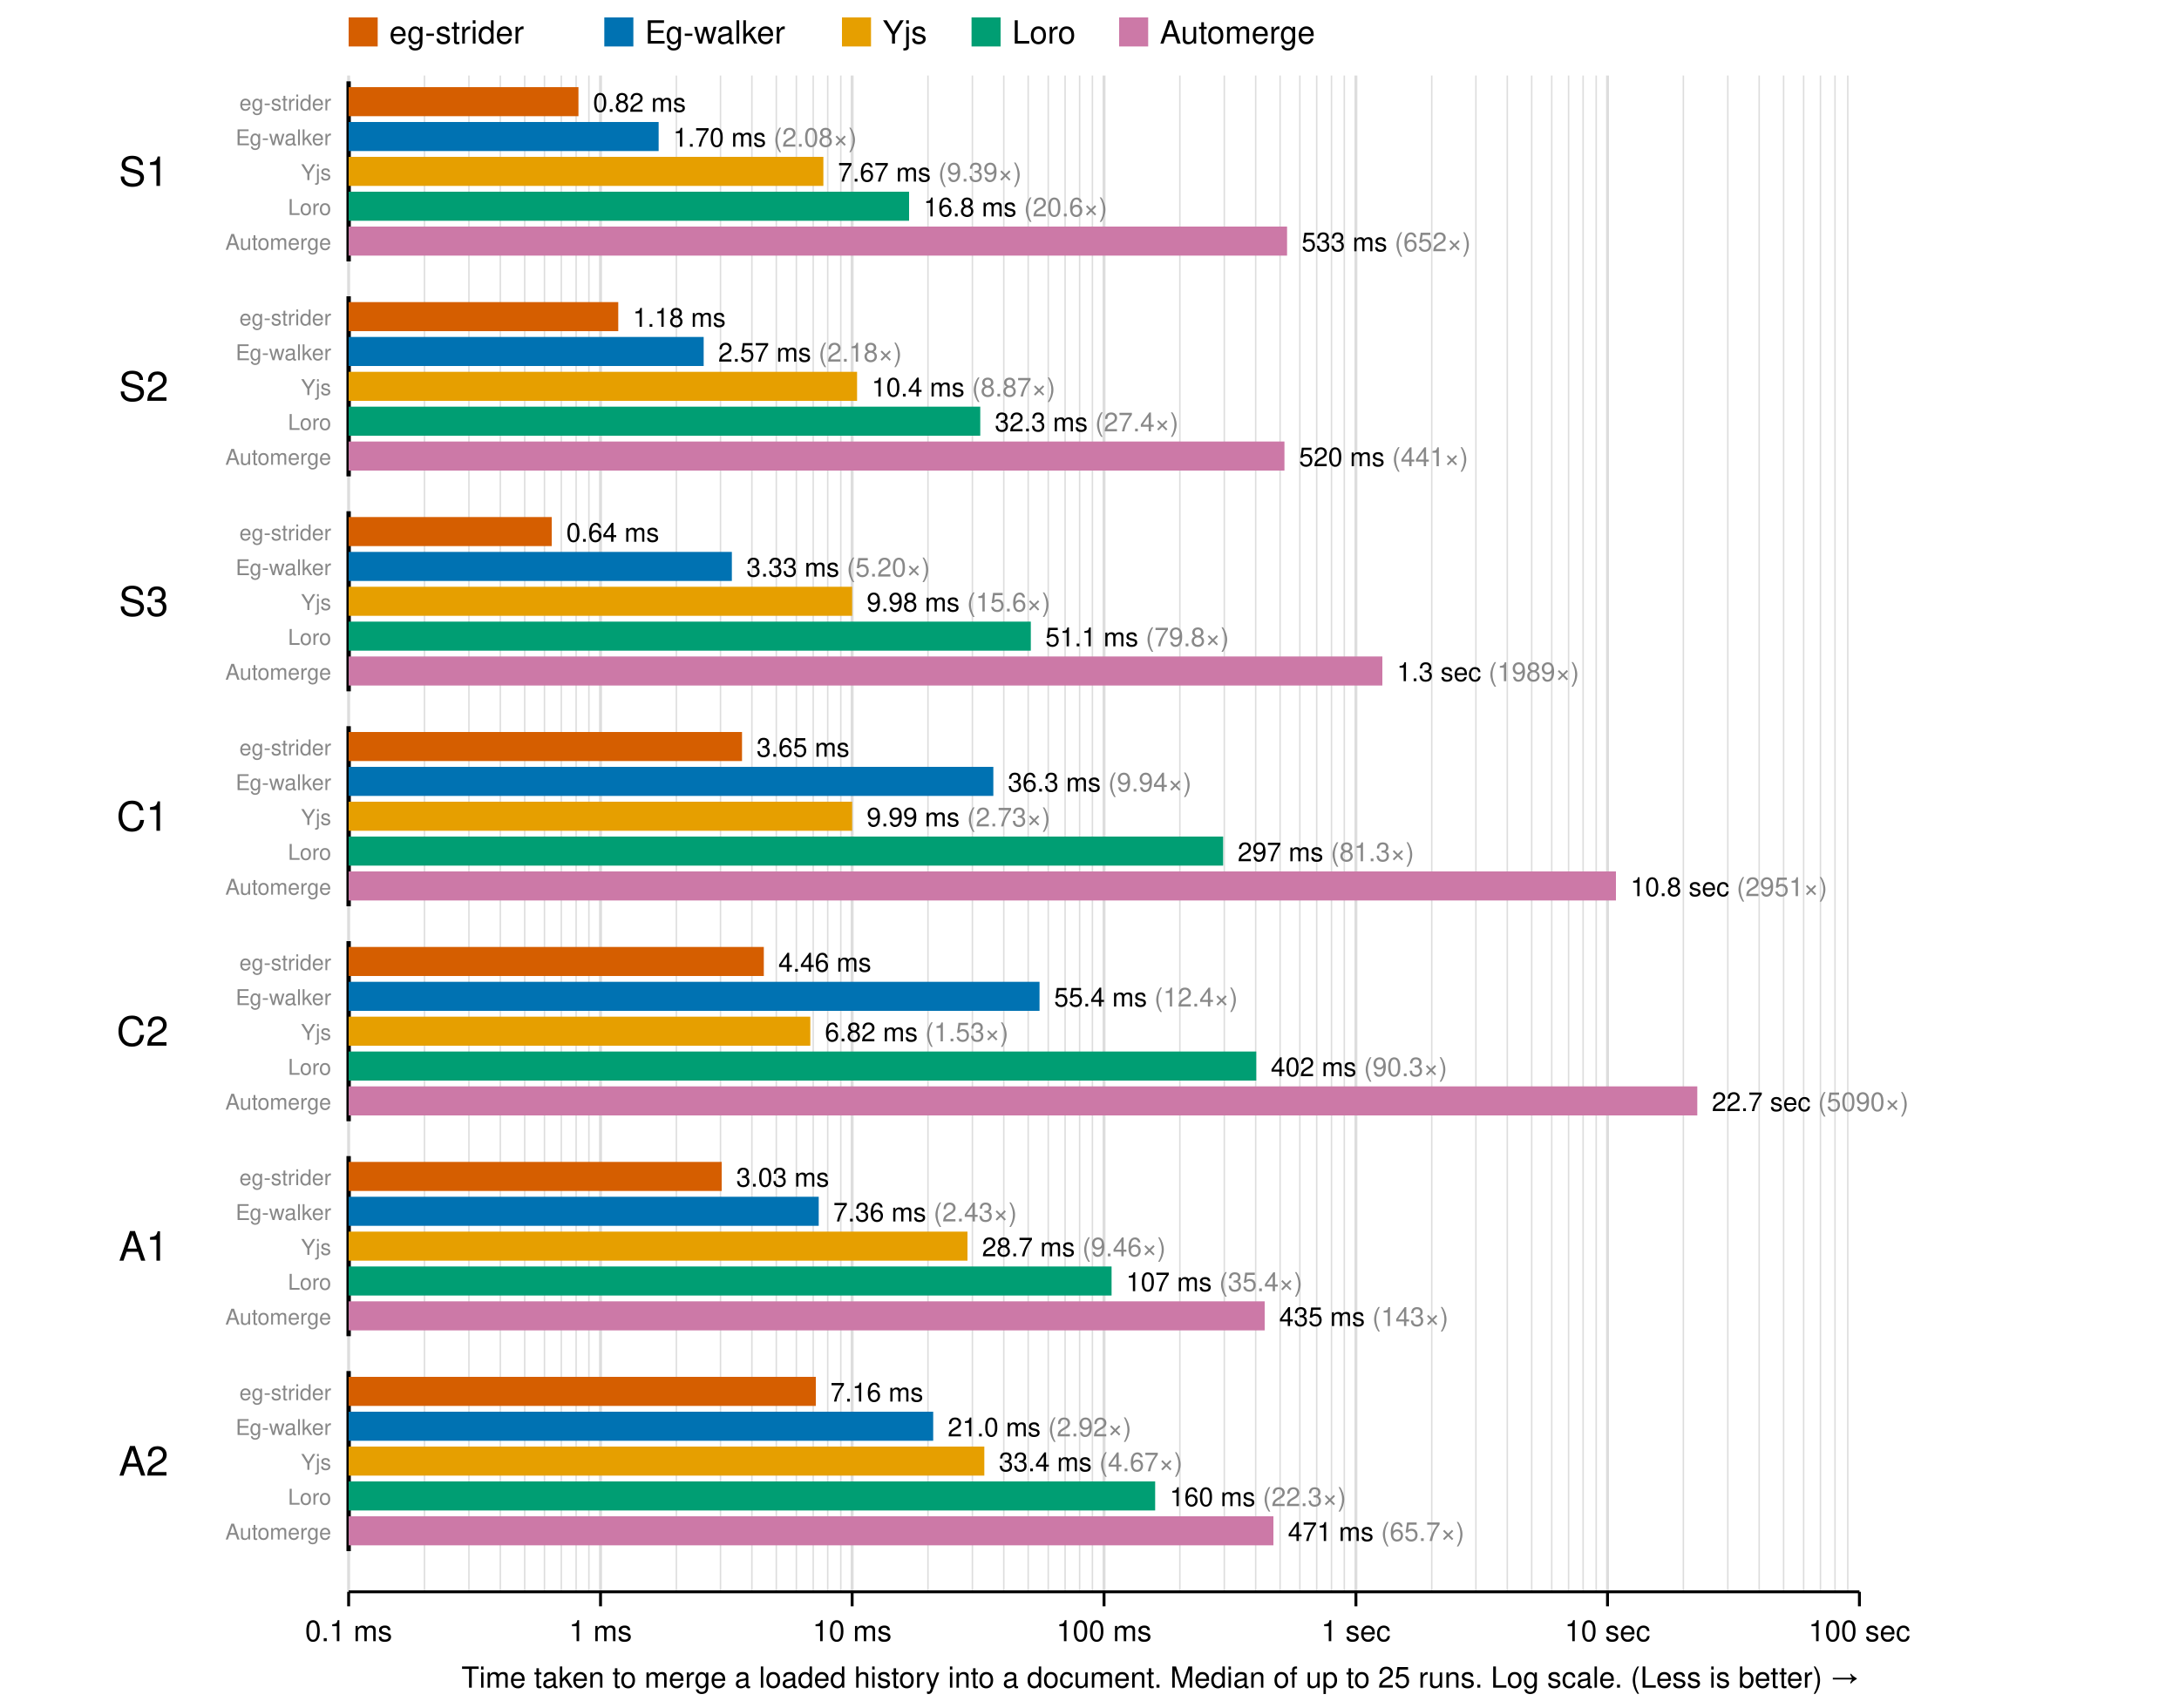
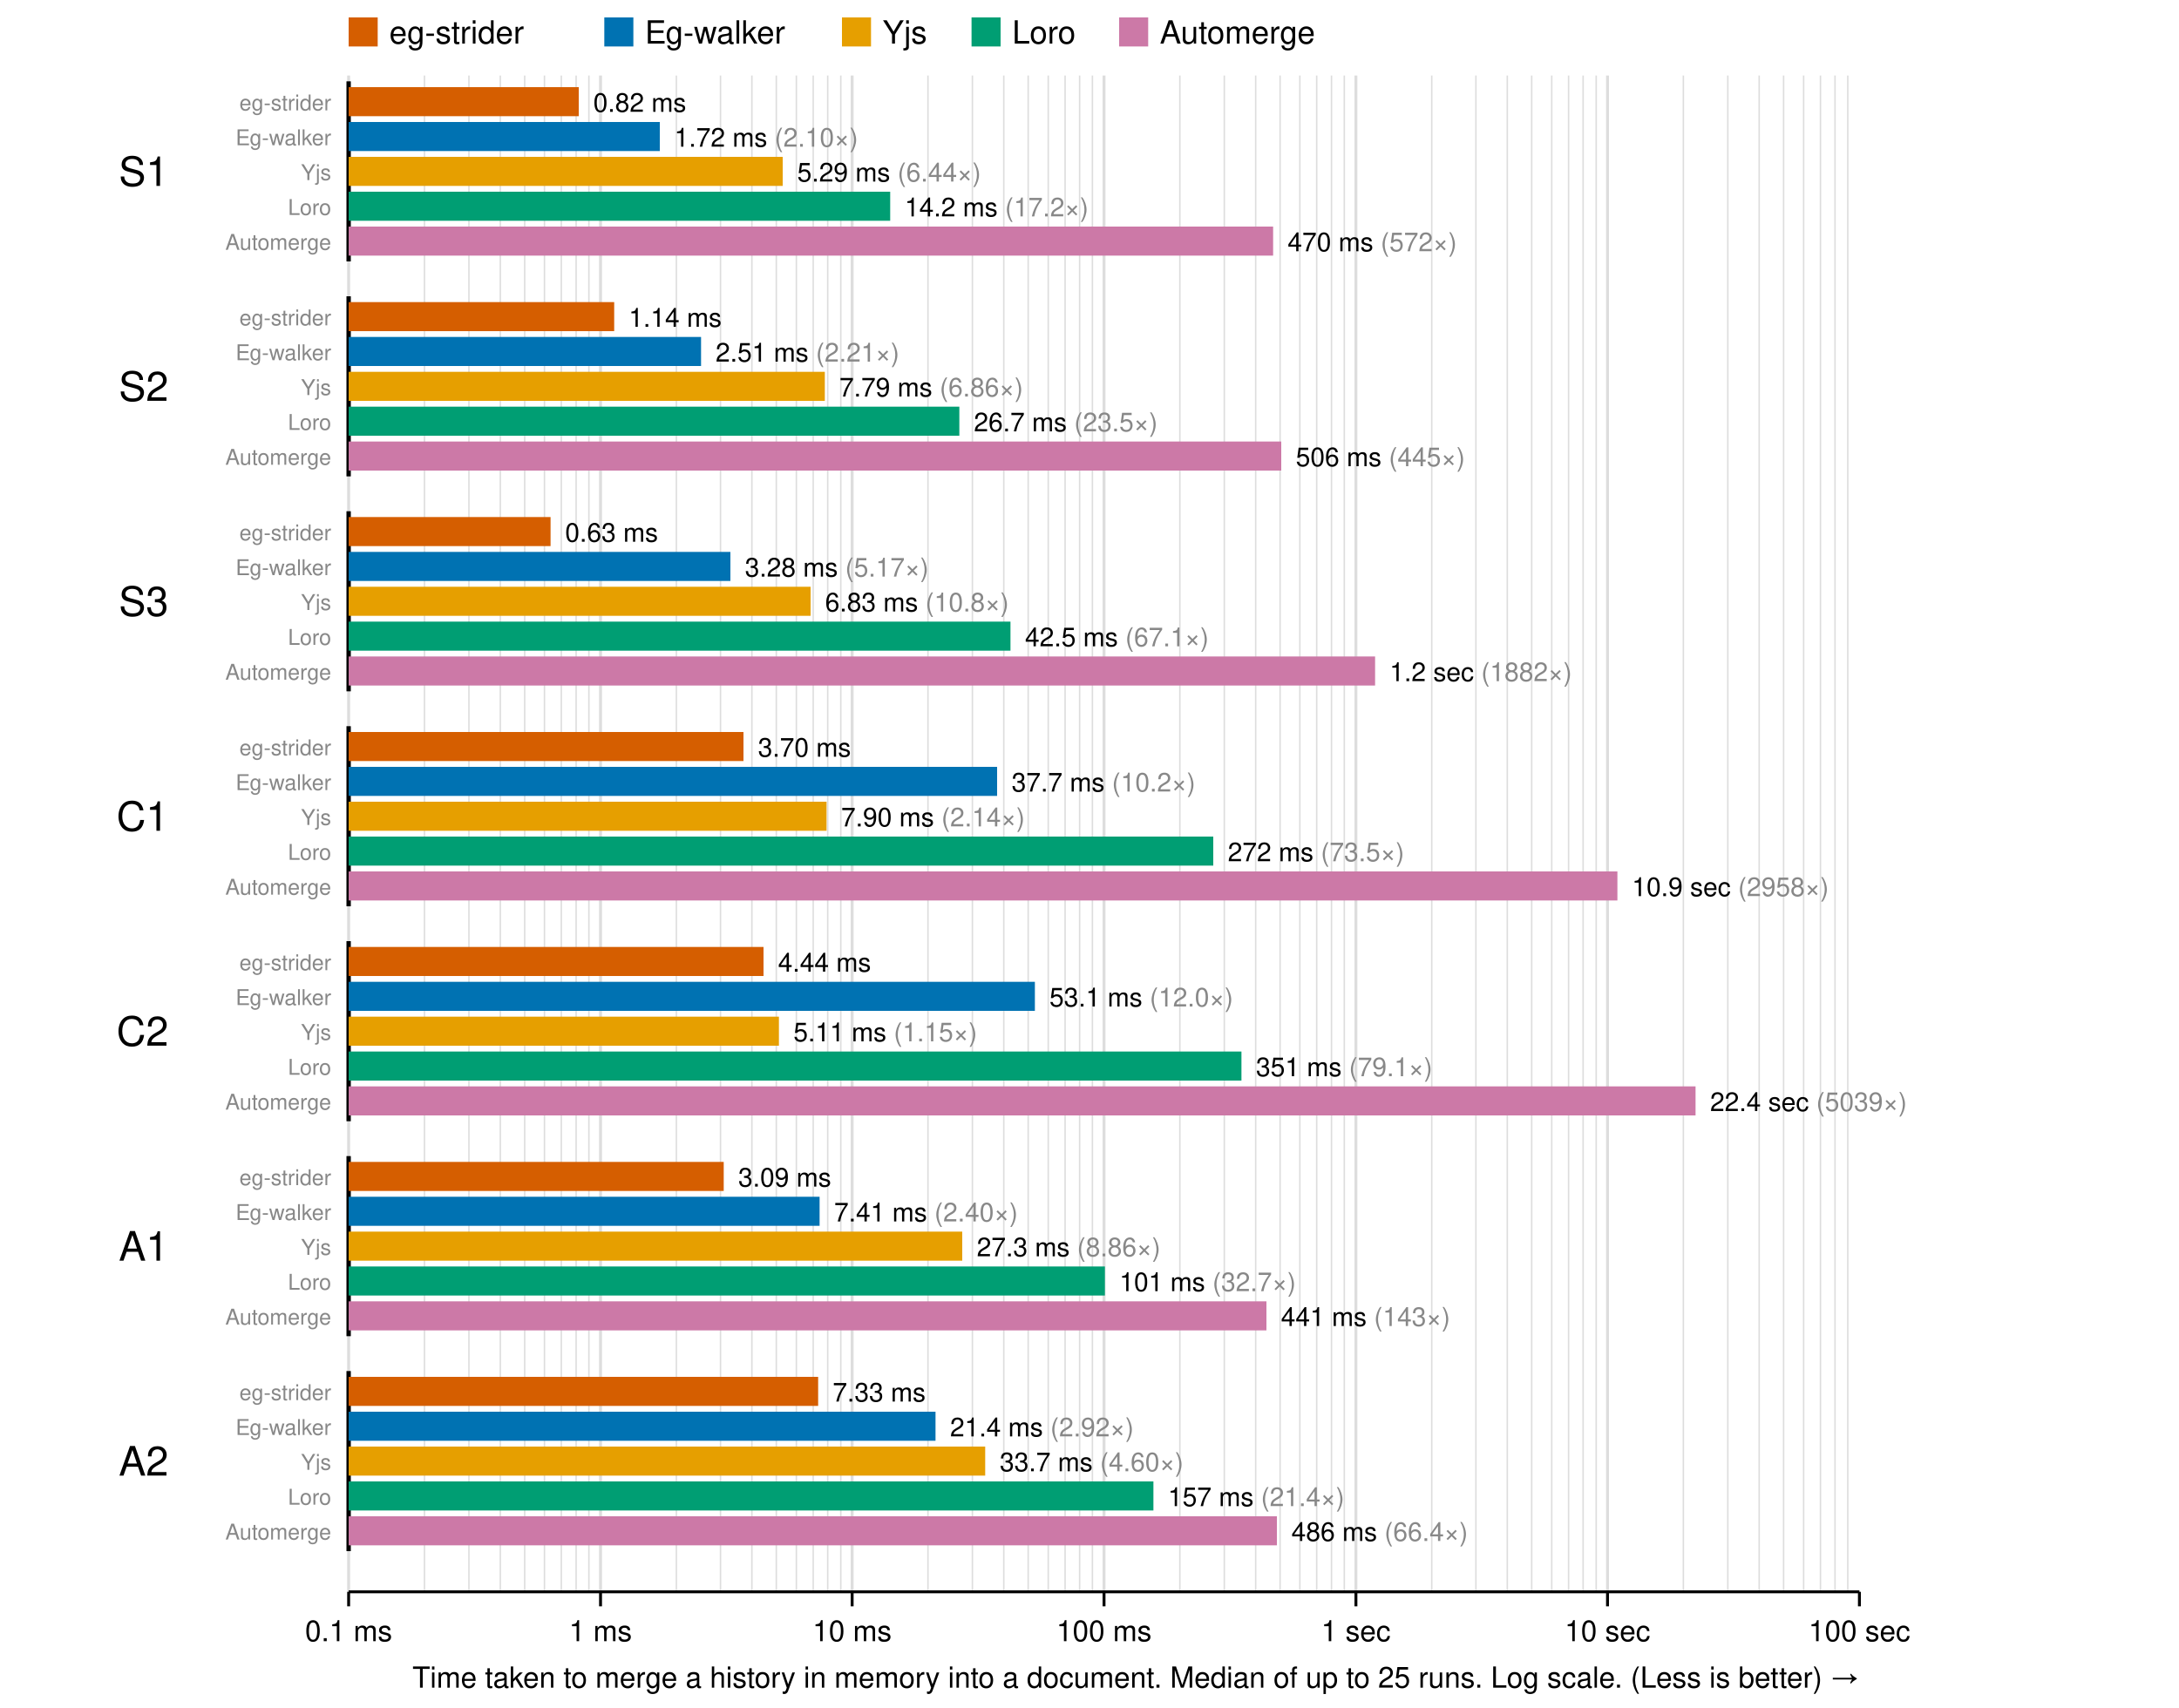
<svg xmlns="http://www.w3.org/2000/svg" viewBox="0 0 750 588" font-family="Helvetica, Arial, sans-serif">
  <rect width="750" height="588" fill="white" />
  <rect x="120" y="6" width="10" height="10" fill="#d55e00" />
  <text x="134" y="15" font-size="11">eg-strider</text>
  <rect x="208.0" y="6" width="10" height="10" fill="#0072b2" />
  <text x="222.0" y="15" font-size="11">Eg-walker</text>
  <rect x="289.8" y="6" width="10" height="10" fill="#e69f00" />
  <text x="303.8" y="15" font-size="11">Yjs</text>
  <rect x="334.4" y="6" width="10" height="10" fill="#009e73" />
  <text x="348.4" y="15" font-size="11">Loro</text>
  <rect x="385.2" y="6" width="10" height="10" fill="#cc79a7" />
  <text x="399.2" y="15" font-size="11">Automerge</text>
  <line x1="120.0" y1="26" x2="120.0" y2="548" stroke="#ddd" stroke-width="1" />
  <line x1="146.1" y1="26" x2="146.1" y2="548" stroke="#ddd" stroke-width="0.5" />
  <line x1="161.4" y1="26" x2="161.4" y2="548" stroke="#ddd" stroke-width="0.5" />
  <line x1="172.2" y1="26" x2="172.2" y2="548" stroke="#ddd" stroke-width="0.5" />
  <line x1="180.6" y1="26" x2="180.6" y2="548" stroke="#ddd" stroke-width="0.5" />
  <line x1="187.4" y1="26" x2="187.4" y2="548" stroke="#ddd" stroke-width="0.5" />
  <line x1="193.2" y1="26" x2="193.2" y2="548" stroke="#ddd" stroke-width="0.5" />
  <line x1="198.3" y1="26" x2="198.3" y2="548" stroke="#ddd" stroke-width="0.5" />
  <line x1="202.7" y1="26" x2="202.7" y2="548" stroke="#ddd" stroke-width="0.5" />
  <line x1="206.7" y1="26" x2="206.7" y2="548" stroke="#ddd" stroke-width="1" />
  <line x1="232.8" y1="26" x2="232.8" y2="548" stroke="#ddd" stroke-width="0.5" />
  <line x1="248.0" y1="26" x2="248.0" y2="548" stroke="#ddd" stroke-width="0.5" />
  <line x1="258.8" y1="26" x2="258.8" y2="548" stroke="#ddd" stroke-width="0.5" />
  <line x1="267.2" y1="26" x2="267.2" y2="548" stroke="#ddd" stroke-width="0.5" />
  <line x1="274.1" y1="26" x2="274.1" y2="548" stroke="#ddd" stroke-width="0.5" />
  <line x1="279.9" y1="26" x2="279.9" y2="548" stroke="#ddd" stroke-width="0.5" />
  <line x1="284.9" y1="26" x2="284.9" y2="548" stroke="#ddd" stroke-width="0.5" />
  <line x1="289.4" y1="26" x2="289.4" y2="548" stroke="#ddd" stroke-width="0.5" />
  <line x1="293.3" y1="26" x2="293.3" y2="548" stroke="#ddd" stroke-width="1" />
  <line x1="319.4" y1="26" x2="319.4" y2="548" stroke="#ddd" stroke-width="0.5" />
  <line x1="334.7" y1="26" x2="334.7" y2="548" stroke="#ddd" stroke-width="0.5" />
  <line x1="345.5" y1="26" x2="345.5" y2="548" stroke="#ddd" stroke-width="0.5" />
  <line x1="353.9" y1="26" x2="353.9" y2="548" stroke="#ddd" stroke-width="0.5" />
  <line x1="360.8" y1="26" x2="360.8" y2="548" stroke="#ddd" stroke-width="0.5" />
  <line x1="366.6" y1="26" x2="366.6" y2="548" stroke="#ddd" stroke-width="0.5" />
  <line x1="371.6" y1="26" x2="371.6" y2="548" stroke="#ddd" stroke-width="0.5" />
  <line x1="376.0" y1="26" x2="376.0" y2="548" stroke="#ddd" stroke-width="0.5" />
  <line x1="380.0" y1="26" x2="380.0" y2="548" stroke="#ddd" stroke-width="1" />
  <line x1="406.1" y1="26" x2="406.1" y2="548" stroke="#ddd" stroke-width="0.5" />
  <line x1="421.4" y1="26" x2="421.4" y2="548" stroke="#ddd" stroke-width="0.5" />
  <line x1="432.2" y1="26" x2="432.2" y2="548" stroke="#ddd" stroke-width="0.5" />
  <line x1="440.6" y1="26" x2="440.6" y2="548" stroke="#ddd" stroke-width="0.5" />
  <line x1="447.4" y1="26" x2="447.4" y2="548" stroke="#ddd" stroke-width="0.5" />
  <line x1="453.2" y1="26" x2="453.2" y2="548" stroke="#ddd" stroke-width="0.5" />
  <line x1="458.3" y1="26" x2="458.3" y2="548" stroke="#ddd" stroke-width="0.5" />
  <line x1="462.7" y1="26" x2="462.7" y2="548" stroke="#ddd" stroke-width="0.5" />
  <line x1="466.7" y1="26" x2="466.7" y2="548" stroke="#ddd" stroke-width="1" />
  <line x1="492.8" y1="26" x2="492.8" y2="548" stroke="#ddd" stroke-width="0.5" />
  <line x1="508.0" y1="26" x2="508.0" y2="548" stroke="#ddd" stroke-width="0.5" />
  <line x1="518.8" y1="26" x2="518.8" y2="548" stroke="#ddd" stroke-width="0.5" />
  <line x1="527.2" y1="26" x2="527.2" y2="548" stroke="#ddd" stroke-width="0.5" />
  <line x1="534.1" y1="26" x2="534.1" y2="548" stroke="#ddd" stroke-width="0.5" />
  <line x1="539.9" y1="26" x2="539.9" y2="548" stroke="#ddd" stroke-width="0.5" />
  <line x1="544.9" y1="26" x2="544.9" y2="548" stroke="#ddd" stroke-width="0.5" />
  <line x1="549.4" y1="26" x2="549.4" y2="548" stroke="#ddd" stroke-width="0.5" />
  <line x1="553.3" y1="26" x2="553.3" y2="548" stroke="#ddd" stroke-width="1" />
  <line x1="579.4" y1="26" x2="579.4" y2="548" stroke="#ddd" stroke-width="0.5" />
  <line x1="594.7" y1="26" x2="594.7" y2="548" stroke="#ddd" stroke-width="0.5" />
  <line x1="605.5" y1="26" x2="605.5" y2="548" stroke="#ddd" stroke-width="0.5" />
  <line x1="613.9" y1="26" x2="613.9" y2="548" stroke="#ddd" stroke-width="0.5" />
  <line x1="620.8" y1="26" x2="620.8" y2="548" stroke="#ddd" stroke-width="0.5" />
  <line x1="626.6" y1="26" x2="626.6" y2="548" stroke="#ddd" stroke-width="0.5" />
  <line x1="631.6" y1="26" x2="631.6" y2="548" stroke="#ddd" stroke-width="0.5" />
  <line x1="636.0" y1="26" x2="636.0" y2="548" stroke="#ddd" stroke-width="0.5" />
  <line x1="120.0" y1="548" x2="120.0" y2="553" stroke="black" />
  <text x="120.0" y="565" font-size="10" text-anchor="middle">0.1 ms</text>
  <line x1="206.7" y1="548" x2="206.7" y2="553" stroke="black" />
  <text x="206.7" y="565" font-size="10" text-anchor="middle">1 ms</text>
  <line x1="293.3" y1="548" x2="293.3" y2="553" stroke="black" />
  <text x="293.3" y="565" font-size="10" text-anchor="middle">10 ms</text>
  <line x1="380.0" y1="548" x2="380.0" y2="553" stroke="black" />
  <text x="380.0" y="565" font-size="10" text-anchor="middle">100 ms</text>
  <line x1="466.7" y1="548" x2="466.7" y2="553" stroke="black" />
  <text x="466.7" y="565" font-size="10" text-anchor="middle">1 sec</text>
  <line x1="553.3" y1="548" x2="553.3" y2="553" stroke="black" />
  <text x="553.3" y="565" font-size="10" text-anchor="middle">10 sec</text>
  <line x1="640.0" y1="548" x2="640.0" y2="553" stroke="black" />
  <text x="640.0" y="565" font-size="10" text-anchor="middle">100 sec</text>
  <line x1="120" y1="548" x2="640" y2="548" stroke="black" />
-   <text x="640" y="581" font-size="10" text-anchor="end">Time taken to merge a loaded history into a document. Median of up to 25 runs. Log scale. (Less is better) →</text>
+   <text x="640" y="581" font-size="10" text-anchor="end">Time taken to merge a history in memory into a document. Median of up to 25 runs. Log scale. (Less is better) →</text>
  <text x="58" y="64.0" font-size="14" text-anchor="end">S1</text>
  <line x1="120" y1="28" x2="120" y2="90" stroke="black" stroke-width="1.5" />
  <text x="114" y="38" font-size="7.5" fill="#888" text-anchor="end">eg-strider</text>
-   <rect x="120" y="30" width="79.1" height="10" fill="#d55e00" />
-   <text x="204.1" y="38.5" font-size="9">0.82 ms</text>
+   <rect x="120" y="30" width="79.2" height="10" fill="#d55e00" />
+   <text x="204.2" y="38.5" font-size="9">0.82 ms</text>
  <text x="114" y="50" font-size="7.5" fill="#888" text-anchor="end">Eg-walker</text>
-   <rect x="120" y="42" width="106.7" height="10" fill="#0072b2" />
-   <text x="231.7" y="50.5" font-size="9">1.70 ms <tspan fill="#888">(2.08×)</tspan>
+   <rect x="120" y="42" width="107.1" height="10" fill="#0072b2" />
+   <text x="232.1" y="50.5" font-size="9">1.72 ms <tspan fill="#888">(2.10×)</tspan>
  </text>
  <text x="114" y="62" font-size="7.5" fill="#888" text-anchor="end">Yjs</text>
-   <rect x="120" y="54" width="163.4" height="10" fill="#e69f00" />
-   <text x="288.4" y="62.5" font-size="9">7.67 ms <tspan fill="#888">(9.39×)</tspan>
+   <rect x="120" y="54" width="149.4" height="10" fill="#e69f00" />
+   <text x="274.4" y="62.5" font-size="9">5.29 ms <tspan fill="#888">(6.44×)</tspan>
  </text>
  <text x="114" y="74" font-size="7.5" fill="#888" text-anchor="end">Loro</text>
-   <rect x="120" y="66" width="192.9" height="10" fill="#009e73" />
-   <text x="317.9" y="74.5" font-size="9">16.8 ms <tspan fill="#888">(20.6×)</tspan>
+   <rect x="120" y="66" width="186.4" height="10" fill="#009e73" />
+   <text x="311.4" y="74.5" font-size="9">14.2 ms <tspan fill="#888">(17.2×)</tspan>
  </text>
  <text x="114" y="86" font-size="7.5" fill="#888" text-anchor="end">Automerge</text>
-   <rect x="120" y="78" width="323.0" height="10" fill="#cc79a7" />
-   <text x="448.0" y="86.5" font-size="9">533 ms <tspan fill="#888">(652×)</tspan>
+   <rect x="120" y="78" width="318.2" height="10" fill="#cc79a7" />
+   <text x="443.2" y="86.5" font-size="9">470 ms <tspan fill="#888">(572×)</tspan>
  </text>
  <text x="58" y="138.0" font-size="14" text-anchor="end">S2</text>
  <line x1="120" y1="102" x2="120" y2="164" stroke="black" stroke-width="1.5" />
  <text x="114" y="112" font-size="7.5" fill="#888" text-anchor="end">eg-strider</text>
-   <rect x="120" y="104" width="92.8" height="10" fill="#d55e00" />
-   <text x="217.8" y="112.5" font-size="9">1.18 ms</text>
+   <rect x="120" y="104" width="91.4" height="10" fill="#d55e00" />
+   <text x="216.4" y="112.5" font-size="9">1.14 ms</text>
  <text x="114" y="124" font-size="7.5" fill="#888" text-anchor="end">Eg-walker</text>
-   <rect x="120" y="116" width="122.2" height="10" fill="#0072b2" />
-   <text x="247.2" y="124.5" font-size="9">2.57 ms <tspan fill="#888">(2.18×)</tspan>
+   <rect x="120" y="116" width="121.3" height="10" fill="#0072b2" />
+   <text x="246.3" y="124.5" font-size="9">2.51 ms <tspan fill="#888">(2.21×)</tspan>
  </text>
  <text x="114" y="136" font-size="7.5" fill="#888" text-anchor="end">Yjs</text>
-   <rect x="120" y="128" width="175.0" height="10" fill="#e69f00" />
-   <text x="300.0" y="136.5" font-size="9">10.4 ms <tspan fill="#888">(8.87×)</tspan>
+   <rect x="120" y="128" width="163.9" height="10" fill="#e69f00" />
+   <text x="288.9" y="136.5" font-size="9">7.79 ms <tspan fill="#888">(6.86×)</tspan>
  </text>
  <text x="114" y="148" font-size="7.5" fill="#888" text-anchor="end">Loro</text>
-   <rect x="120" y="140" width="217.4" height="10" fill="#009e73" />
-   <text x="342.4" y="148.5" font-size="9">32.3 ms <tspan fill="#888">(27.4×)</tspan>
+   <rect x="120" y="140" width="210.2" height="10" fill="#009e73" />
+   <text x="335.2" y="148.5" font-size="9">26.7 ms <tspan fill="#888">(23.5×)</tspan>
  </text>
  <text x="114" y="160" font-size="7.5" fill="#888" text-anchor="end">Automerge</text>
-   <rect x="120" y="152" width="322.1" height="10" fill="#cc79a7" />
-   <text x="447.1" y="160.5" font-size="9">520 ms <tspan fill="#888">(441×)</tspan>
+   <rect x="120" y="152" width="321.0" height="10" fill="#cc79a7" />
+   <text x="446.0" y="160.5" font-size="9">506 ms <tspan fill="#888">(445×)</tspan>
  </text>
  <text x="58" y="212.0" font-size="14" text-anchor="end">S3</text>
  <line x1="120" y1="176" x2="120" y2="238" stroke="black" stroke-width="1.5" />
  <text x="114" y="186" font-size="7.5" fill="#888" text-anchor="end">eg-strider</text>
-   <rect x="120" y="178" width="69.9" height="10" fill="#d55e00" />
-   <text x="194.9" y="186.5" font-size="9">0.64 ms</text>
+   <rect x="120" y="178" width="69.5" height="10" fill="#d55e00" />
+   <text x="194.5" y="186.5" font-size="9">0.63 ms</text>
  <text x="114" y="198" font-size="7.5" fill="#888" text-anchor="end">Eg-walker</text>
-   <rect x="120" y="190" width="131.9" height="10" fill="#0072b2" />
-   <text x="256.9" y="198.5" font-size="9">3.33 ms <tspan fill="#888">(5.20×)</tspan>
+   <rect x="120" y="190" width="131.4" height="10" fill="#0072b2" />
+   <text x="256.4" y="198.5" font-size="9">3.28 ms <tspan fill="#888">(5.17×)</tspan>
  </text>
  <text x="114" y="210" font-size="7.5" fill="#888" text-anchor="end">Yjs</text>
-   <rect x="120" y="202" width="173.3" height="10" fill="#e69f00" />
-   <text x="298.3" y="210.5" font-size="9">9.98 ms <tspan fill="#888">(15.6×)</tspan>
+   <rect x="120" y="202" width="159.0" height="10" fill="#e69f00" />
+   <text x="284.0" y="210.5" font-size="9">6.83 ms <tspan fill="#888">(10.8×)</tspan>
  </text>
  <text x="114" y="222" font-size="7.5" fill="#888" text-anchor="end">Loro</text>
-   <rect x="120" y="214" width="234.8" height="10" fill="#009e73" />
-   <text x="359.8" y="222.5" font-size="9">51.1 ms <tspan fill="#888">(79.8×)</tspan>
+   <rect x="120" y="214" width="227.8" height="10" fill="#009e73" />
+   <text x="352.8" y="222.5" font-size="9">42.5 ms <tspan fill="#888">(67.1×)</tspan>
  </text>
  <text x="114" y="234" font-size="7.5" fill="#888" text-anchor="end">Automerge</text>
-   <rect x="120" y="226" width="355.8" height="10" fill="#cc79a7" />
-   <text x="480.8" y="234.5" font-size="9">1.3 sec <tspan fill="#888">(1989×)</tspan>
+   <rect x="120" y="226" width="353.3" height="10" fill="#cc79a7" />
+   <text x="478.3" y="234.5" font-size="9">1.2 sec <tspan fill="#888">(1882×)</tspan>
  </text>
  <text x="58" y="286.0" font-size="14" text-anchor="end">C1</text>
  <line x1="120" y1="250" x2="120" y2="312" stroke="black" stroke-width="1.5" />
  <text x="114" y="260" font-size="7.5" fill="#888" text-anchor="end">eg-strider</text>
-   <rect x="120" y="252" width="135.4" height="10" fill="#d55e00" />
-   <text x="260.4" y="260.5" font-size="9">3.65 ms</text>
+   <rect x="120" y="252" width="135.9" height="10" fill="#d55e00" />
+   <text x="260.9" y="260.5" font-size="9">3.70 ms</text>
  <text x="114" y="272" font-size="7.5" fill="#888" text-anchor="end">Eg-walker</text>
-   <rect x="120" y="264" width="221.9" height="10" fill="#0072b2" />
-   <text x="346.9" y="272.5" font-size="9">36.3 ms <tspan fill="#888">(9.94×)</tspan>
+   <rect x="120" y="264" width="223.2" height="10" fill="#0072b2" />
+   <text x="348.2" y="272.5" font-size="9">37.7 ms <tspan fill="#888">(10.2×)</tspan>
  </text>
  <text x="114" y="284" font-size="7.5" fill="#888" text-anchor="end">Yjs</text>
-   <rect x="120" y="276" width="173.3" height="10" fill="#e69f00" />
-   <text x="298.3" y="284.5" font-size="9">9.99 ms <tspan fill="#888">(2.73×)</tspan>
+   <rect x="120" y="276" width="164.5" height="10" fill="#e69f00" />
+   <text x="289.5" y="284.5" font-size="9">7.90 ms <tspan fill="#888">(2.14×)</tspan>
  </text>
  <text x="114" y="296" font-size="7.5" fill="#888" text-anchor="end">Loro</text>
-   <rect x="120" y="288" width="301.0" height="10" fill="#009e73" />
-   <text x="426.0" y="296.5" font-size="9">297 ms <tspan fill="#888">(81.3×)</tspan>
+   <rect x="120" y="288" width="297.6" height="10" fill="#009e73" />
+   <text x="422.6" y="296.5" font-size="9">272 ms <tspan fill="#888">(73.5×)</tspan>
  </text>
  <text x="114" y="308" font-size="7.5" fill="#888" text-anchor="end">Automerge</text>
-   <rect x="120" y="300" width="436.2" height="10" fill="#cc79a7" />
-   <text x="561.2" y="308.5" font-size="9">10.8 sec <tspan fill="#888">(2951×)</tspan>
+   <rect x="120" y="300" width="436.7" height="10" fill="#cc79a7" />
+   <text x="561.7" y="308.5" font-size="9">10.9 sec <tspan fill="#888">(2958×)</tspan>
  </text>
  <text x="58" y="360.0" font-size="14" text-anchor="end">C2</text>
  <line x1="120" y1="324" x2="120" y2="386" stroke="black" stroke-width="1.5" />
  <text x="114" y="334" font-size="7.5" fill="#888" text-anchor="end">eg-strider</text>
-   <rect x="120" y="326" width="142.9" height="10" fill="#d55e00" />
-   <text x="267.9" y="334.5" font-size="9">4.46 ms</text>
+   <rect x="120" y="326" width="142.8" height="10" fill="#d55e00" />
+   <text x="267.8" y="334.5" font-size="9">4.44 ms</text>
  <text x="114" y="346" font-size="7.5" fill="#888" text-anchor="end">Eg-walker</text>
-   <rect x="120" y="338" width="237.8" height="10" fill="#0072b2" />
-   <text x="362.8" y="346.5" font-size="9">55.4 ms <tspan fill="#888">(12.4×)</tspan>
+   <rect x="120" y="338" width="236.2" height="10" fill="#0072b2" />
+   <text x="361.2" y="346.5" font-size="9">53.1 ms <tspan fill="#888">(12.0×)</tspan>
  </text>
  <text x="114" y="358" font-size="7.5" fill="#888" text-anchor="end">Yjs</text>
-   <rect x="120" y="350" width="158.9" height="10" fill="#e69f00" />
-   <text x="283.9" y="358.5" font-size="9">6.82 ms <tspan fill="#888">(1.53×)</tspan>
+   <rect x="120" y="350" width="148.1" height="10" fill="#e69f00" />
+   <text x="273.1" y="358.5" font-size="9">5.11 ms <tspan fill="#888">(1.15×)</tspan>
  </text>
  <text x="114" y="370" font-size="7.5" fill="#888" text-anchor="end">Loro</text>
-   <rect x="120" y="362" width="312.4" height="10" fill="#009e73" />
-   <text x="437.4" y="370.5" font-size="9">402 ms <tspan fill="#888">(90.3×)</tspan>
+   <rect x="120" y="362" width="307.3" height="10" fill="#009e73" />
+   <text x="432.3" y="370.5" font-size="9">351 ms <tspan fill="#888">(79.1×)</tspan>
  </text>
  <text x="114" y="382" font-size="7.5" fill="#888" text-anchor="end">Automerge</text>
-   <rect x="120" y="374" width="464.2" height="10" fill="#cc79a7" />
-   <text x="589.2" y="382.5" font-size="9">22.7 sec <tspan fill="#888">(5090×)</tspan>
+   <rect x="120" y="374" width="463.6" height="10" fill="#cc79a7" />
+   <text x="588.6" y="382.5" font-size="9">22.4 sec <tspan fill="#888">(5039×)</tspan>
  </text>
  <text x="58" y="434.0" font-size="14" text-anchor="end">A1</text>
  <line x1="120" y1="398" x2="120" y2="460" stroke="black" stroke-width="1.5" />
  <text x="114" y="408" font-size="7.5" fill="#888" text-anchor="end">eg-strider</text>
-   <rect x="120" y="400" width="128.4" height="10" fill="#d55e00" />
-   <text x="253.4" y="408.5" font-size="9">3.03 ms</text>
+   <rect x="120" y="400" width="129.1" height="10" fill="#d55e00" />
+   <text x="254.1" y="408.5" font-size="9">3.09 ms</text>
  <text x="114" y="420" font-size="7.5" fill="#888" text-anchor="end">Eg-walker</text>
-   <rect x="120" y="412" width="161.8" height="10" fill="#0072b2" />
-   <text x="286.8" y="420.5" font-size="9">7.36 ms <tspan fill="#888">(2.43×)</tspan>
+   <rect x="120" y="412" width="162.1" height="10" fill="#0072b2" />
+   <text x="287.1" y="420.5" font-size="9">7.41 ms <tspan fill="#888">(2.40×)</tspan>
  </text>
  <text x="114" y="432" font-size="7.5" fill="#888" text-anchor="end">Yjs</text>
-   <rect x="120" y="424" width="213.0" height="10" fill="#e69f00" />
-   <text x="338.0" y="432.5" font-size="9">28.7 ms <tspan fill="#888">(9.46×)</tspan>
+   <rect x="120" y="424" width="211.2" height="10" fill="#e69f00" />
+   <text x="336.2" y="432.5" font-size="9">27.3 ms <tspan fill="#888">(8.86×)</tspan>
  </text>
  <text x="114" y="444" font-size="7.5" fill="#888" text-anchor="end">Loro</text>
-   <rect x="120" y="436" width="262.6" height="10" fill="#009e73" />
-   <text x="387.6" y="444.5" font-size="9">107 ms <tspan fill="#888">(35.4×)</tspan>
+   <rect x="120" y="436" width="260.3" height="10" fill="#009e73" />
+   <text x="385.3" y="444.5" font-size="9">101 ms <tspan fill="#888">(32.7×)</tspan>
  </text>
  <text x="114" y="456" font-size="7.5" fill="#888" text-anchor="end">Automerge</text>
-   <rect x="120" y="448" width="315.3" height="10" fill="#cc79a7" />
-   <text x="440.3" y="456.5" font-size="9">435 ms <tspan fill="#888">(143×)</tspan>
+   <rect x="120" y="448" width="315.9" height="10" fill="#cc79a7" />
+   <text x="440.9" y="456.5" font-size="9">441 ms <tspan fill="#888">(143×)</tspan>
  </text>
  <text x="58" y="508.0" font-size="14" text-anchor="end">A2</text>
  <line x1="120" y1="472" x2="120" y2="534" stroke="black" stroke-width="1.5" />
  <text x="114" y="482" font-size="7.5" fill="#888" text-anchor="end">eg-strider</text>
-   <rect x="120" y="474" width="160.8" height="10" fill="#d55e00" />
-   <text x="285.8" y="482.5" font-size="9">7.16 ms</text>
+   <rect x="120" y="474" width="161.6" height="10" fill="#d55e00" />
+   <text x="286.6" y="482.5" font-size="9">7.33 ms</text>
  <text x="114" y="494" font-size="7.5" fill="#888" text-anchor="end">Eg-walker</text>
-   <rect x="120" y="486" width="201.2" height="10" fill="#0072b2" />
-   <text x="326.2" y="494.5" font-size="9">21.0 ms <tspan fill="#888">(2.92×)</tspan>
+   <rect x="120" y="486" width="202.0" height="10" fill="#0072b2" />
+   <text x="327.0" y="494.5" font-size="9">21.4 ms <tspan fill="#888">(2.92×)</tspan>
  </text>
  <text x="114" y="506" font-size="7.5" fill="#888" text-anchor="end">Yjs</text>
-   <rect x="120" y="498" width="218.8" height="10" fill="#e69f00" />
-   <text x="343.8" y="506.5" font-size="9">33.4 ms <tspan fill="#888">(4.67×)</tspan>
+   <rect x="120" y="498" width="219.1" height="10" fill="#e69f00" />
+   <text x="344.1" y="506.5" font-size="9">33.7 ms <tspan fill="#888">(4.60×)</tspan>
  </text>
  <text x="114" y="518" font-size="7.5" fill="#888" text-anchor="end">Loro</text>
-   <rect x="120" y="510" width="277.6" height="10" fill="#009e73" />
-   <text x="402.6" y="518.5" font-size="9">160 ms <tspan fill="#888">(22.3×)</tspan>
+   <rect x="120" y="510" width="277.0" height="10" fill="#009e73" />
+   <text x="402.0" y="518.5" font-size="9">157 ms <tspan fill="#888">(21.4×)</tspan>
  </text>
  <text x="114" y="530" font-size="7.5" fill="#888" text-anchor="end">Automerge</text>
-   <rect x="120" y="522" width="318.3" height="10" fill="#cc79a7" />
-   <text x="443.3" y="530.5" font-size="9">471 ms <tspan fill="#888">(65.7×)</tspan>
+   <rect x="120" y="522" width="319.5" height="10" fill="#cc79a7" />
+   <text x="444.5" y="530.5" font-size="9">486 ms <tspan fill="#888">(66.4×)</tspan>
  </text>
</svg>
